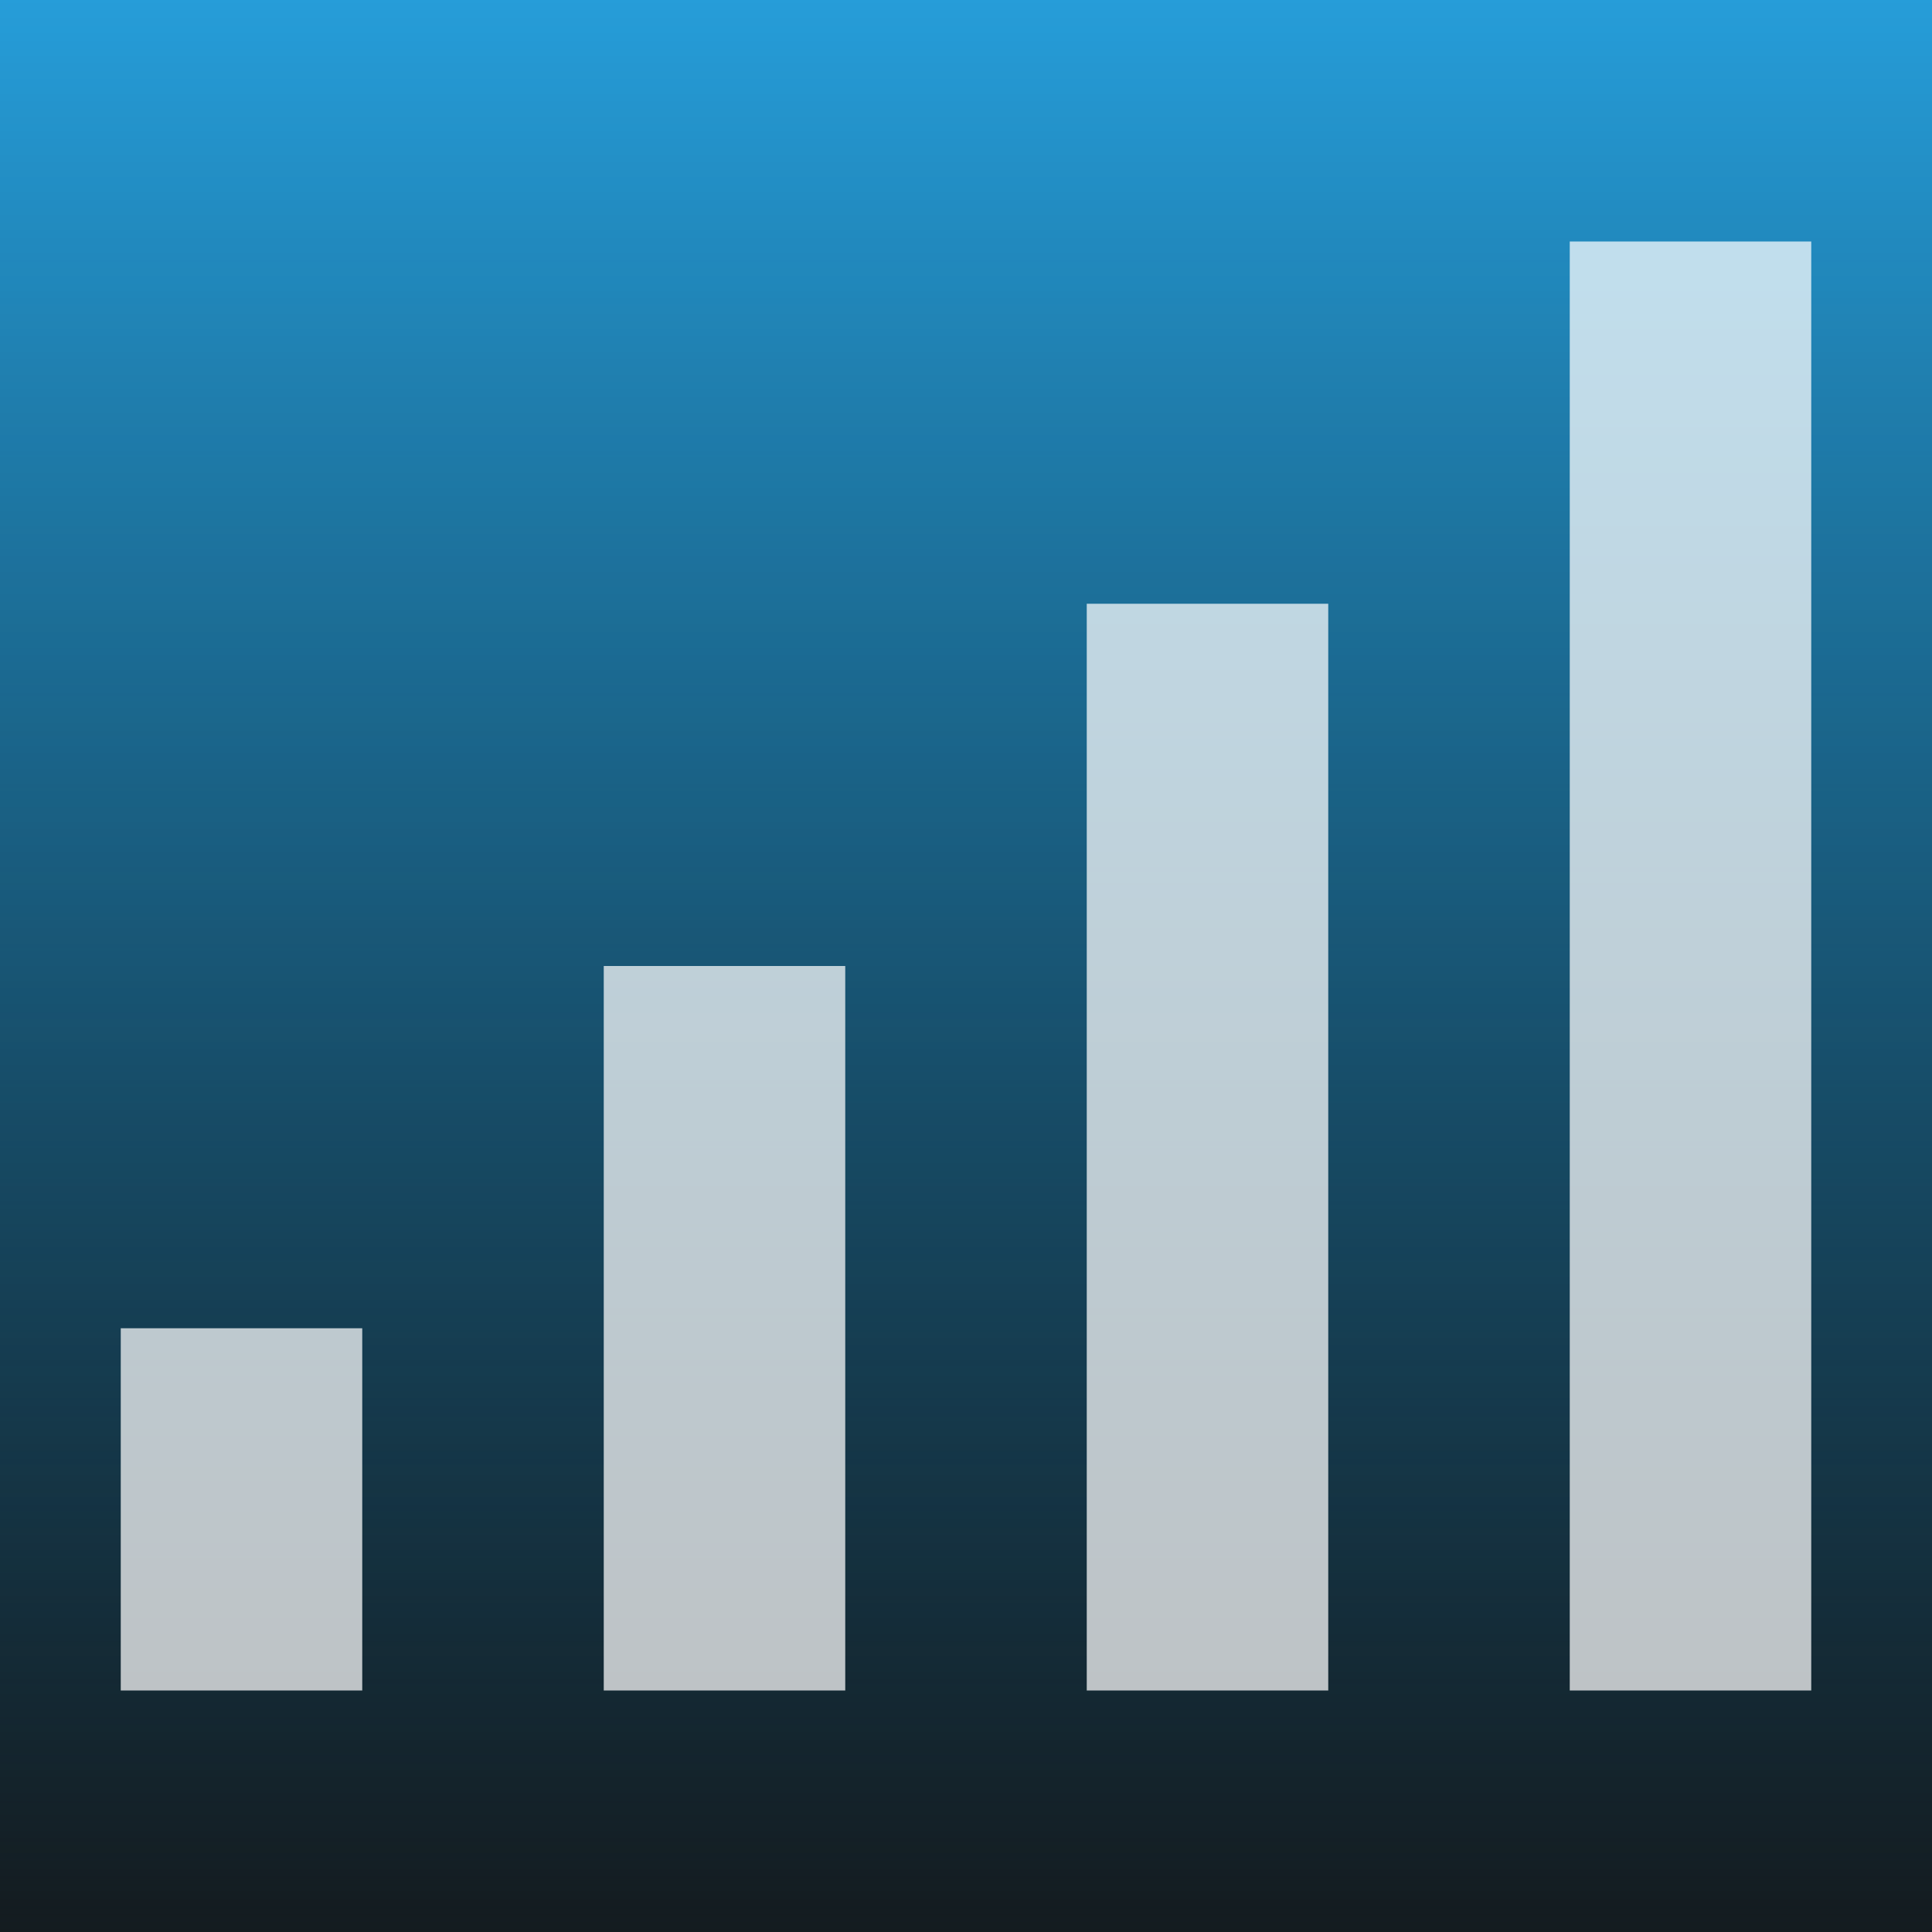
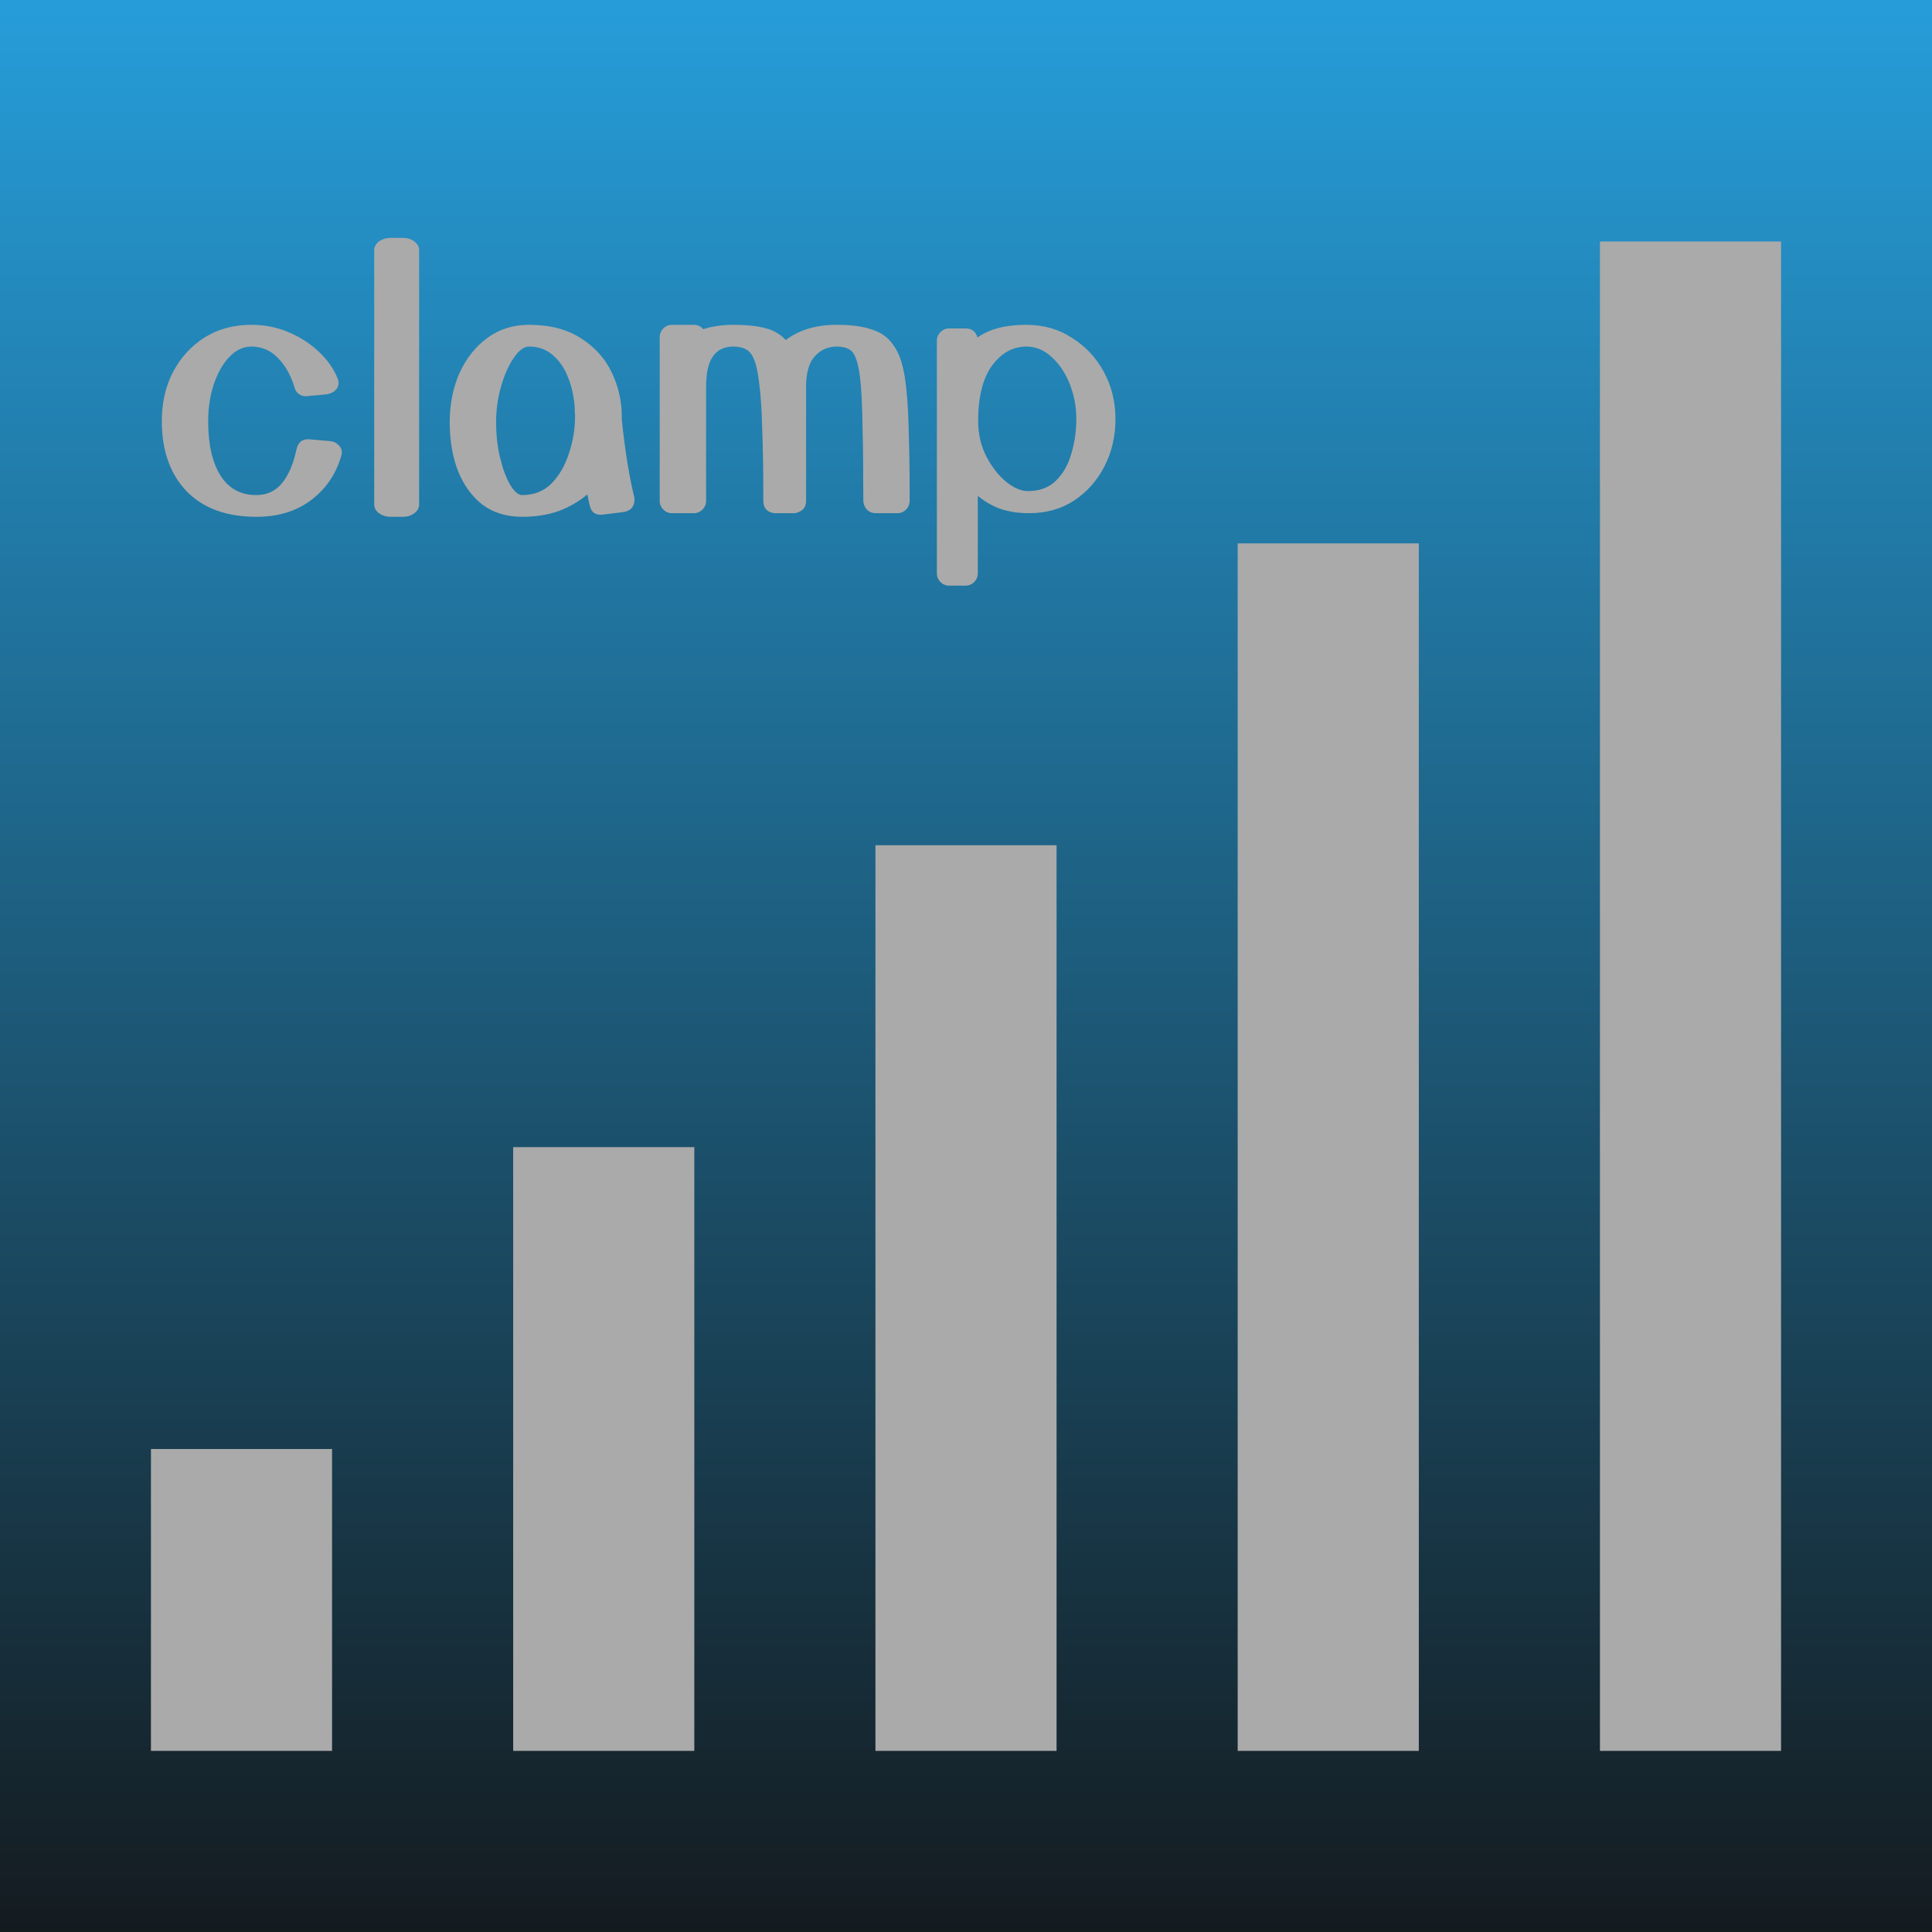
- <svg xmlns="http://www.w3.org/2000/svg" width="16" height="16" viewBox="0 0 16 16" fill="none">
-   <rect width="16" height="16" fill="#269DD9" />
-   <rect width="16" height="16" fill="url(#paint0_linear_225_2)" />
-   <g style="mix-blend-mode:plus-lighter" opacity="0.8">
-     <line x1="2" y1="14" x2="2" y2="11" stroke="white" stroke-opacity="0.9" stroke-width="2" />
+ <svg xmlns="http://www.w3.org/2000/svg" width="64" height="64" viewBox="0 0 64 64" fill="none">
+   <rect width="64" height="64" fill="url(#paint0_linear_285_78)" />
+   <g style="mix-blend-mode:plus-lighter">
+     <rect x="53" y="8" width="6" height="50" fill="#AAAAAA" />
  </g>
-   <g style="mix-blend-mode:plus-lighter" opacity="0.8">
-     <line x1="10" y1="14" x2="10" y2="5" stroke="white" stroke-opacity="0.9" stroke-width="2" />
+   <g style="mix-blend-mode:plus-lighter">
+     <rect x="41" y="18" width="6" height="40" fill="#AAAAAA" />
  </g>
-   <g style="mix-blend-mode:plus-lighter" opacity="0.8">
-     <line x1="14" y1="14" x2="14" y2="2" stroke="white" stroke-opacity="0.9" stroke-width="2" />
+   <g style="mix-blend-mode:plus-lighter">
+     <rect x="29" y="28" width="6" height="30" fill="#AAAAAA" />
  </g>
-   <g style="mix-blend-mode:plus-lighter" opacity="0.8">
-     <line x1="6" y1="14" x2="6" y2="8" stroke="white" stroke-opacity="0.9" stroke-width="2" />
+   <g style="mix-blend-mode:plus-lighter">
+     <rect x="17" y="38" width="6" height="20" fill="#AAAAAA" />
+   </g>
+   <g style="mix-blend-mode:plus-lighter">
+     <rect x="5" y="48" width="6" height="10" fill="#AAAAAA" />
+   </g>
+   <g style="mix-blend-mode:plus-lighter">
+     <path d="M11.18 12.524C11.204 12.58 11.216 12.632 11.216 12.68C11.216 12.784 11.176 12.872 11.096 12.944C11.016 13.008 10.92 13.048 10.808 13.064L10.16 13.124C10.064 13.132 9.976 13.108 9.896 13.052C9.824 12.996 9.776 12.92 9.752 12.824C9.632 12.424 9.448 12.1 9.2 11.852C8.96 11.604 8.668 11.48 8.324 11.48C8.06 11.48 7.82 11.592 7.604 11.816C7.388 12.04 7.216 12.34 7.088 12.716C6.96 13.092 6.896 13.504 6.896 13.952C6.896 14.72 7.032 15.32 7.304 15.752C7.576 16.184 7.972 16.4 8.492 16.4C8.844 16.4 9.128 16.268 9.344 16.004C9.56 15.74 9.72 15.364 9.824 14.876C9.88 14.644 10.02 14.536 10.244 14.552L10.928 14.612C11.04 14.62 11.132 14.66 11.204 14.732C11.284 14.804 11.324 14.892 11.324 14.996C11.324 15.028 11.316 15.068 11.3 15.116C11.124 15.716 10.792 16.2 10.304 16.568C9.816 16.936 9.212 17.12 8.492 17.12C7.5 17.12 6.728 16.836 6.176 16.268C5.632 15.692 5.36 14.92 5.36 13.952C5.36 13.344 5.484 12.8 5.732 12.32C5.988 11.84 6.336 11.46 6.776 11.18C7.224 10.9 7.74 10.76 8.324 10.76C8.764 10.76 9.172 10.84 9.548 11C9.932 11.16 10.264 11.372 10.544 11.636C10.832 11.9 11.044 12.196 11.18 12.524ZM12.396 8.288C12.396 8.176 12.448 8.08 12.552 8C12.664 7.92 12.796 7.88 12.948 7.88H13.344C13.496 7.88 13.624 7.92 13.728 8C13.832 8.08 13.884 8.176 13.884 8.288V16.712C13.884 16.824 13.832 16.92 13.728 17C13.624 17.08 13.496 17.12 13.344 17.12H12.948C12.796 17.12 12.664 17.08 12.552 17C12.448 16.92 12.396 16.824 12.396 16.712V8.288ZM17.298 17.12C16.786 17.12 16.35 16.988 15.99 16.724C15.638 16.452 15.366 16.08 15.174 15.608C14.99 15.136 14.898 14.596 14.898 13.988C14.898 13.388 15.006 12.844 15.222 12.356C15.446 11.868 15.754 11.48 16.146 11.192C16.538 10.904 16.998 10.76 17.526 10.76C18.214 10.76 18.786 10.908 19.242 11.204C19.698 11.492 20.038 11.868 20.262 12.332C20.486 12.796 20.598 13.288 20.598 13.808C20.598 13.84 20.598 13.872 20.598 13.904C20.654 14.44 20.718 14.928 20.79 15.368C20.862 15.8 20.934 16.16 21.006 16.448C21.014 16.472 21.018 16.504 21.018 16.544C21.018 16.784 20.894 16.924 20.646 16.964L19.962 17.048C19.738 17.072 19.598 16.98 19.542 16.772C19.51 16.644 19.482 16.512 19.458 16.376C19.186 16.608 18.87 16.792 18.51 16.928C18.15 17.056 17.746 17.12 17.298 17.12ZM17.298 16.4C17.69 16.4 18.014 16.272 18.27 16.016C18.526 15.752 18.718 15.42 18.846 15.02C18.982 14.62 19.05 14.208 19.05 13.784C19.05 13.776 19.05 13.76 19.05 13.736C19.042 13.696 19.038 13.652 19.038 13.604C19.038 13.564 19.038 13.528 19.038 13.496C19.014 13.144 18.942 12.816 18.822 12.512C18.702 12.2 18.534 11.952 18.318 11.768C18.102 11.576 17.838 11.48 17.526 11.48C17.358 11.48 17.19 11.604 17.022 11.852C16.854 12.092 16.714 12.404 16.602 12.788C16.49 13.172 16.434 13.572 16.434 13.988C16.434 14.404 16.478 14.796 16.566 15.164C16.654 15.532 16.766 15.832 16.902 16.064C17.038 16.288 17.17 16.4 17.298 16.4ZM30.134 16.568C30.134 16.696 30.094 16.8 30.014 16.88C29.934 16.96 29.838 17 29.726 17H29.006C28.894 17 28.798 16.96 28.718 16.88C28.638 16.792 28.598 16.684 28.598 16.556C28.598 15.62 28.59 14.844 28.574 14.228C28.566 13.604 28.546 13.108 28.514 12.74C28.482 12.372 28.434 12.1 28.37 11.924C28.314 11.74 28.23 11.62 28.118 11.564C28.014 11.508 27.882 11.48 27.722 11.48C27.426 11.48 27.182 11.588 26.99 11.804C26.798 12.012 26.702 12.352 26.702 12.824V16.592C26.702 16.792 26.606 16.92 26.414 16.976C26.406 16.984 26.398 16.988 26.39 16.988C26.374 16.988 26.362 16.992 26.354 17C26.346 17 26.346 17 26.354 17C26.338 17 26.318 17 26.294 17H25.694C25.686 17 25.682 17 25.682 17C25.666 17 25.654 17 25.646 17C25.63 17 25.614 16.996 25.598 16.988C25.598 16.988 25.594 16.988 25.586 16.988C25.386 16.94 25.286 16.808 25.286 16.592V16.556C25.286 15.62 25.274 14.844 25.25 14.228C25.234 13.604 25.202 13.108 25.154 12.74C25.114 12.372 25.058 12.1 24.986 11.924C24.914 11.74 24.818 11.62 24.698 11.564C24.586 11.508 24.45 11.48 24.29 11.48C23.994 11.48 23.77 11.588 23.618 11.804C23.466 12.012 23.39 12.352 23.39 12.824V16.592C23.39 16.704 23.35 16.8 23.27 16.88C23.19 16.96 23.094 17 22.982 17H22.262C22.15 17 22.054 16.96 21.974 16.88C21.894 16.8 21.854 16.704 21.854 16.592V11.168C21.854 11.056 21.894 10.96 21.974 10.88C22.054 10.8 22.15 10.76 22.262 10.76H22.982C23.11 10.76 23.214 10.808 23.294 10.904C23.598 10.808 23.93 10.76 24.29 10.76C24.714 10.76 25.066 10.796 25.346 10.868C25.626 10.94 25.854 11.072 26.03 11.264C26.47 10.928 27.034 10.76 27.722 10.76C28.202 10.76 28.59 10.812 28.886 10.916C29.19 11.012 29.426 11.184 29.594 11.432C29.77 11.672 29.894 12.012 29.966 12.452C30.038 12.892 30.082 13.448 30.098 14.12C30.122 14.792 30.134 15.608 30.134 16.568ZM32.391 18.992C32.391 19.104 32.351 19.2 32.271 19.28C32.191 19.36 32.095 19.4 31.983 19.4H31.443C31.331 19.4 31.235 19.36 31.155 19.28C31.075 19.2 31.035 19.104 31.035 18.992V11.288C31.035 11.176 31.075 11.08 31.155 11C31.235 10.92 31.331 10.88 31.443 10.88H31.983C32.191 10.88 32.323 10.98 32.379 11.18C32.771 10.9 33.311 10.76 33.999 10.76C34.567 10.76 35.071 10.904 35.511 11.192C35.959 11.472 36.311 11.848 36.567 12.32C36.823 12.792 36.951 13.312 36.951 13.88C36.951 14.448 36.831 14.968 36.591 15.44C36.351 15.912 36.015 16.292 35.583 16.58C35.159 16.86 34.659 17 34.083 17C33.739 17 33.423 16.952 33.135 16.856C32.855 16.752 32.607 16.608 32.391 16.424V18.992ZM34.047 16.268C34.431 16.268 34.739 16.156 34.971 15.932C35.211 15.7 35.383 15.4 35.487 15.032C35.599 14.664 35.655 14.28 35.655 13.88C35.655 13.48 35.583 13.096 35.439 12.728C35.295 12.36 35.095 12.06 34.839 11.828C34.591 11.596 34.311 11.48 33.999 11.48C33.551 11.48 33.171 11.692 32.859 12.116C32.555 12.54 32.403 13.148 32.403 13.94C32.403 14.38 32.495 14.776 32.679 15.128C32.863 15.48 33.083 15.76 33.339 15.968C33.595 16.168 33.831 16.268 34.047 16.268Z" fill="#AAAAAA" />
  </g>
  <defs>
-     <linearGradient id="paint0_linear_225_2" x1="8" y1="0" x2="8" y2="16" gradientUnits="userSpaceOnUse">
-       <stop stop-opacity="0" />
-       <stop offset="1" stop-color="#141B1F" />
+     <linearGradient id="paint0_linear_285_78" x1="32" y1="64" x2="32" y2="0" gradientUnits="userSpaceOnUse">
+       <stop stop-color="#141B1F" />
+       <stop offset="1" stop-color="#269DD9" />
    </linearGradient>
  </defs>
</svg>
